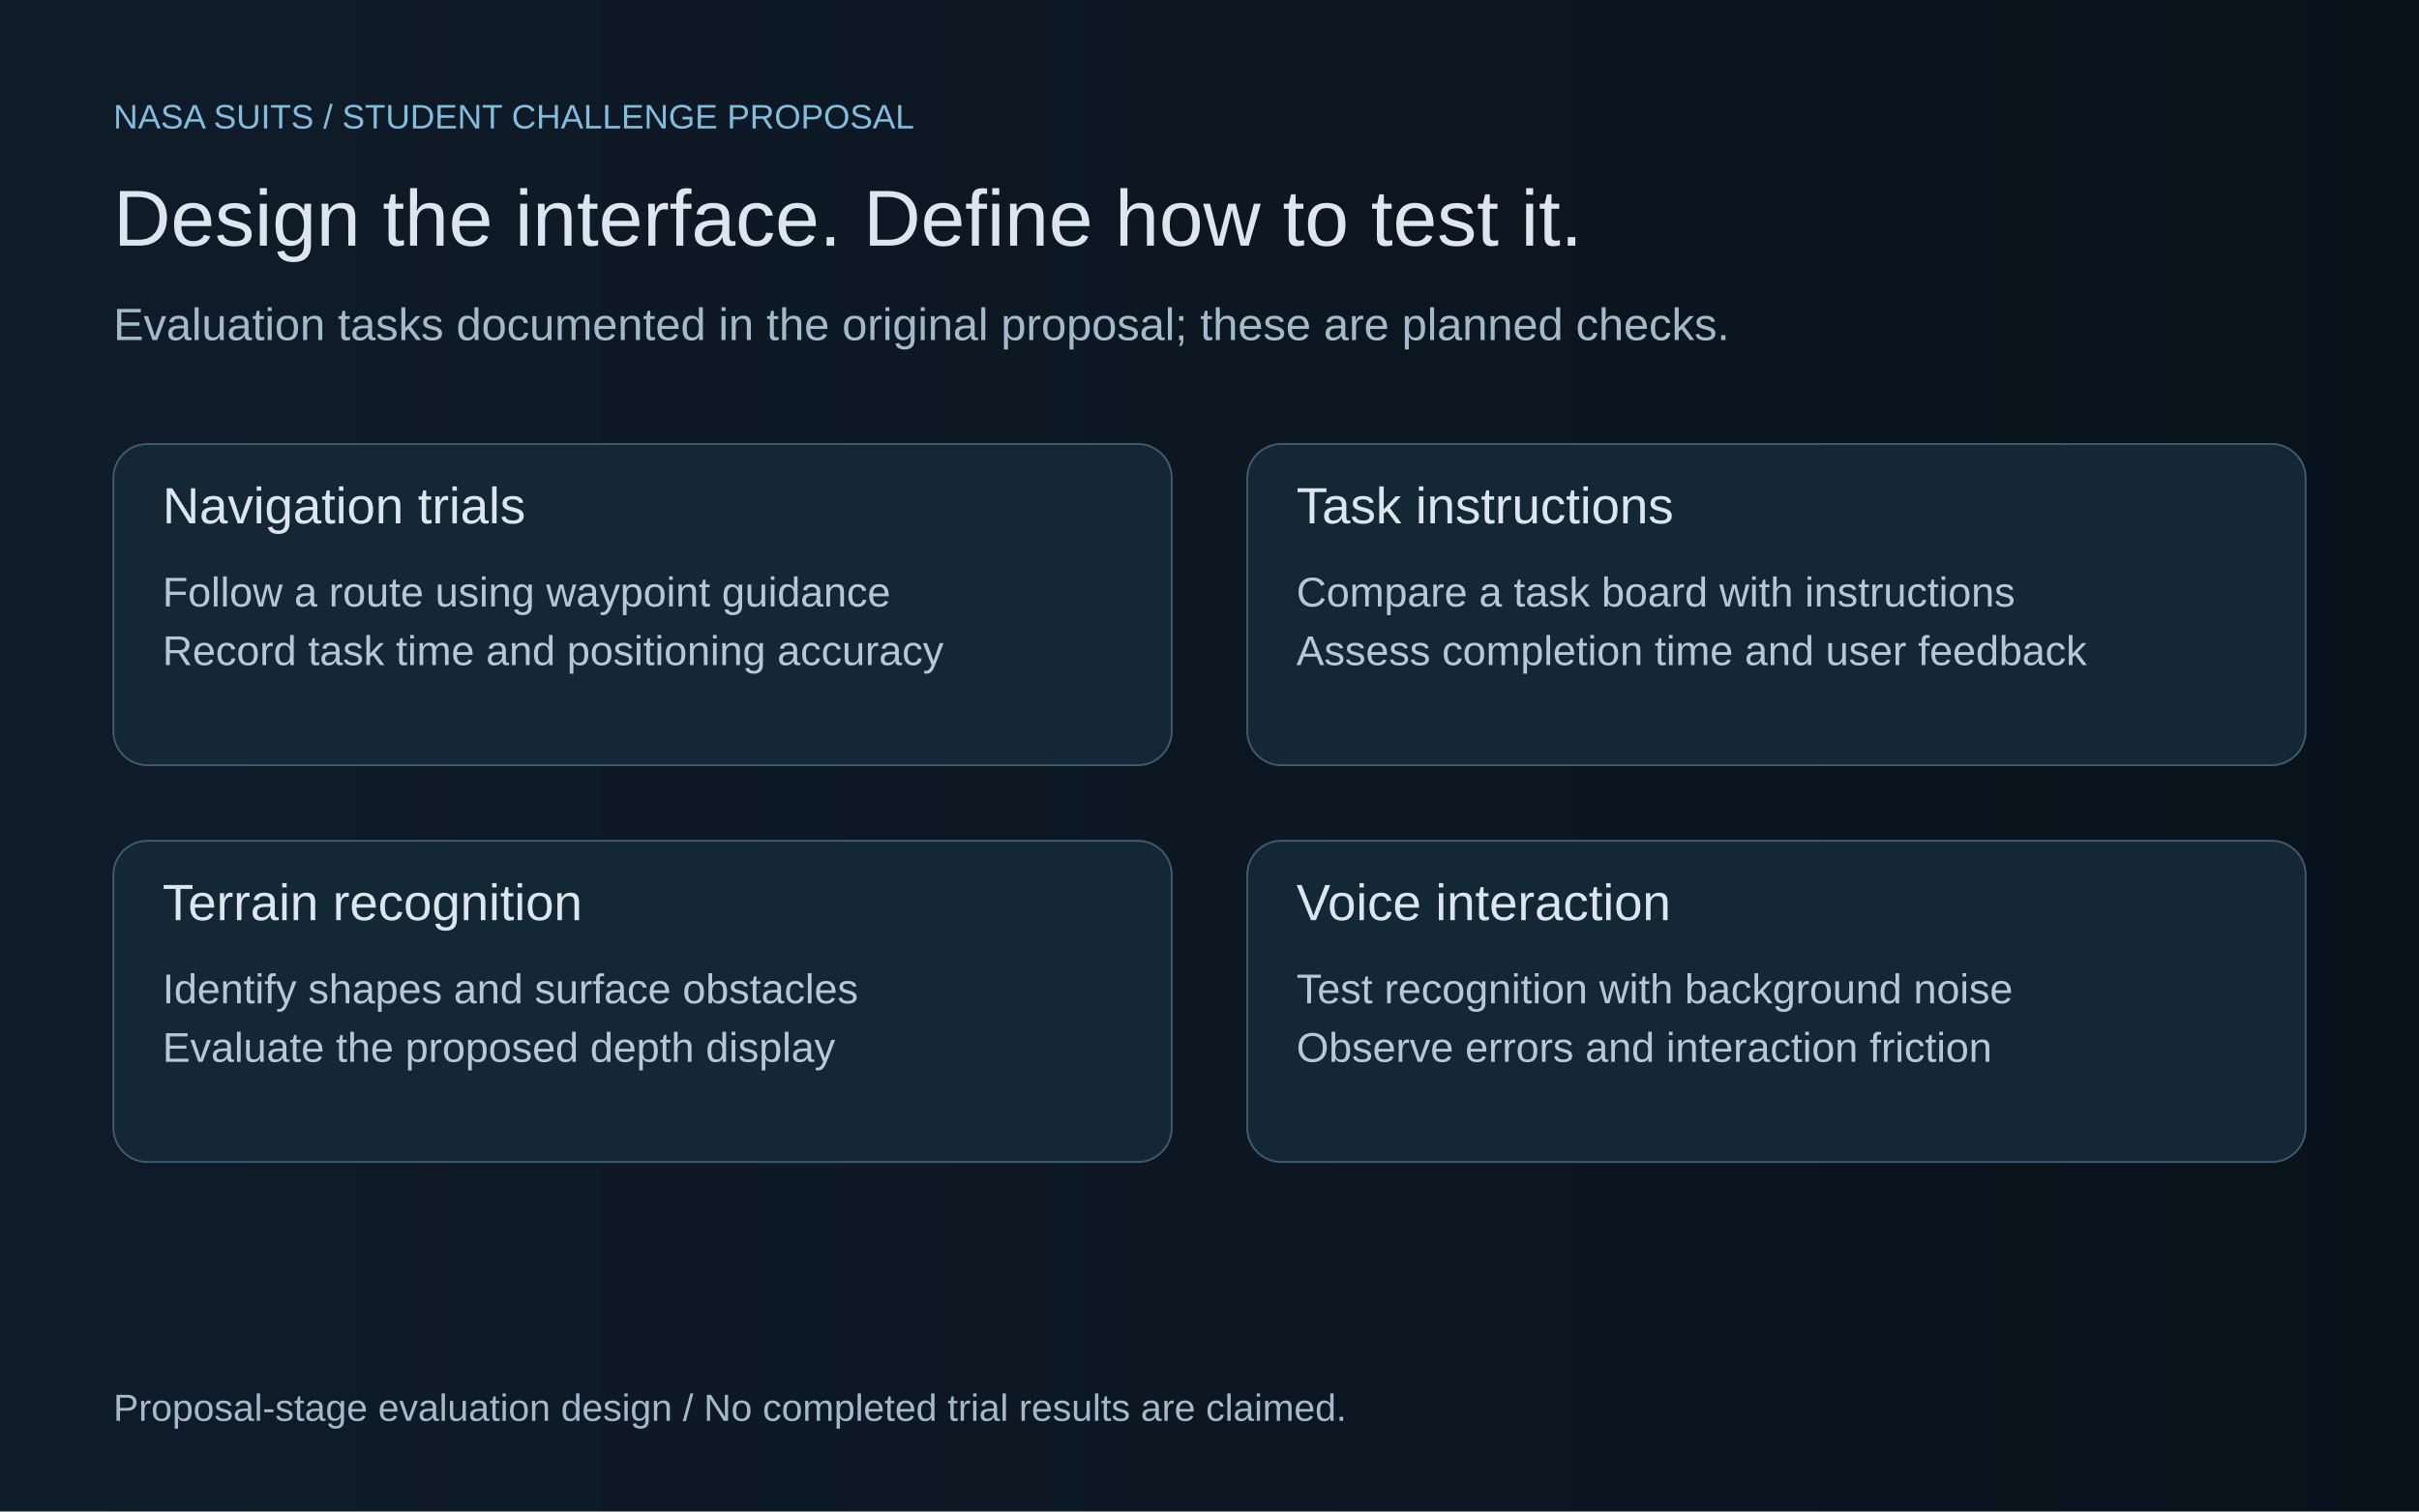
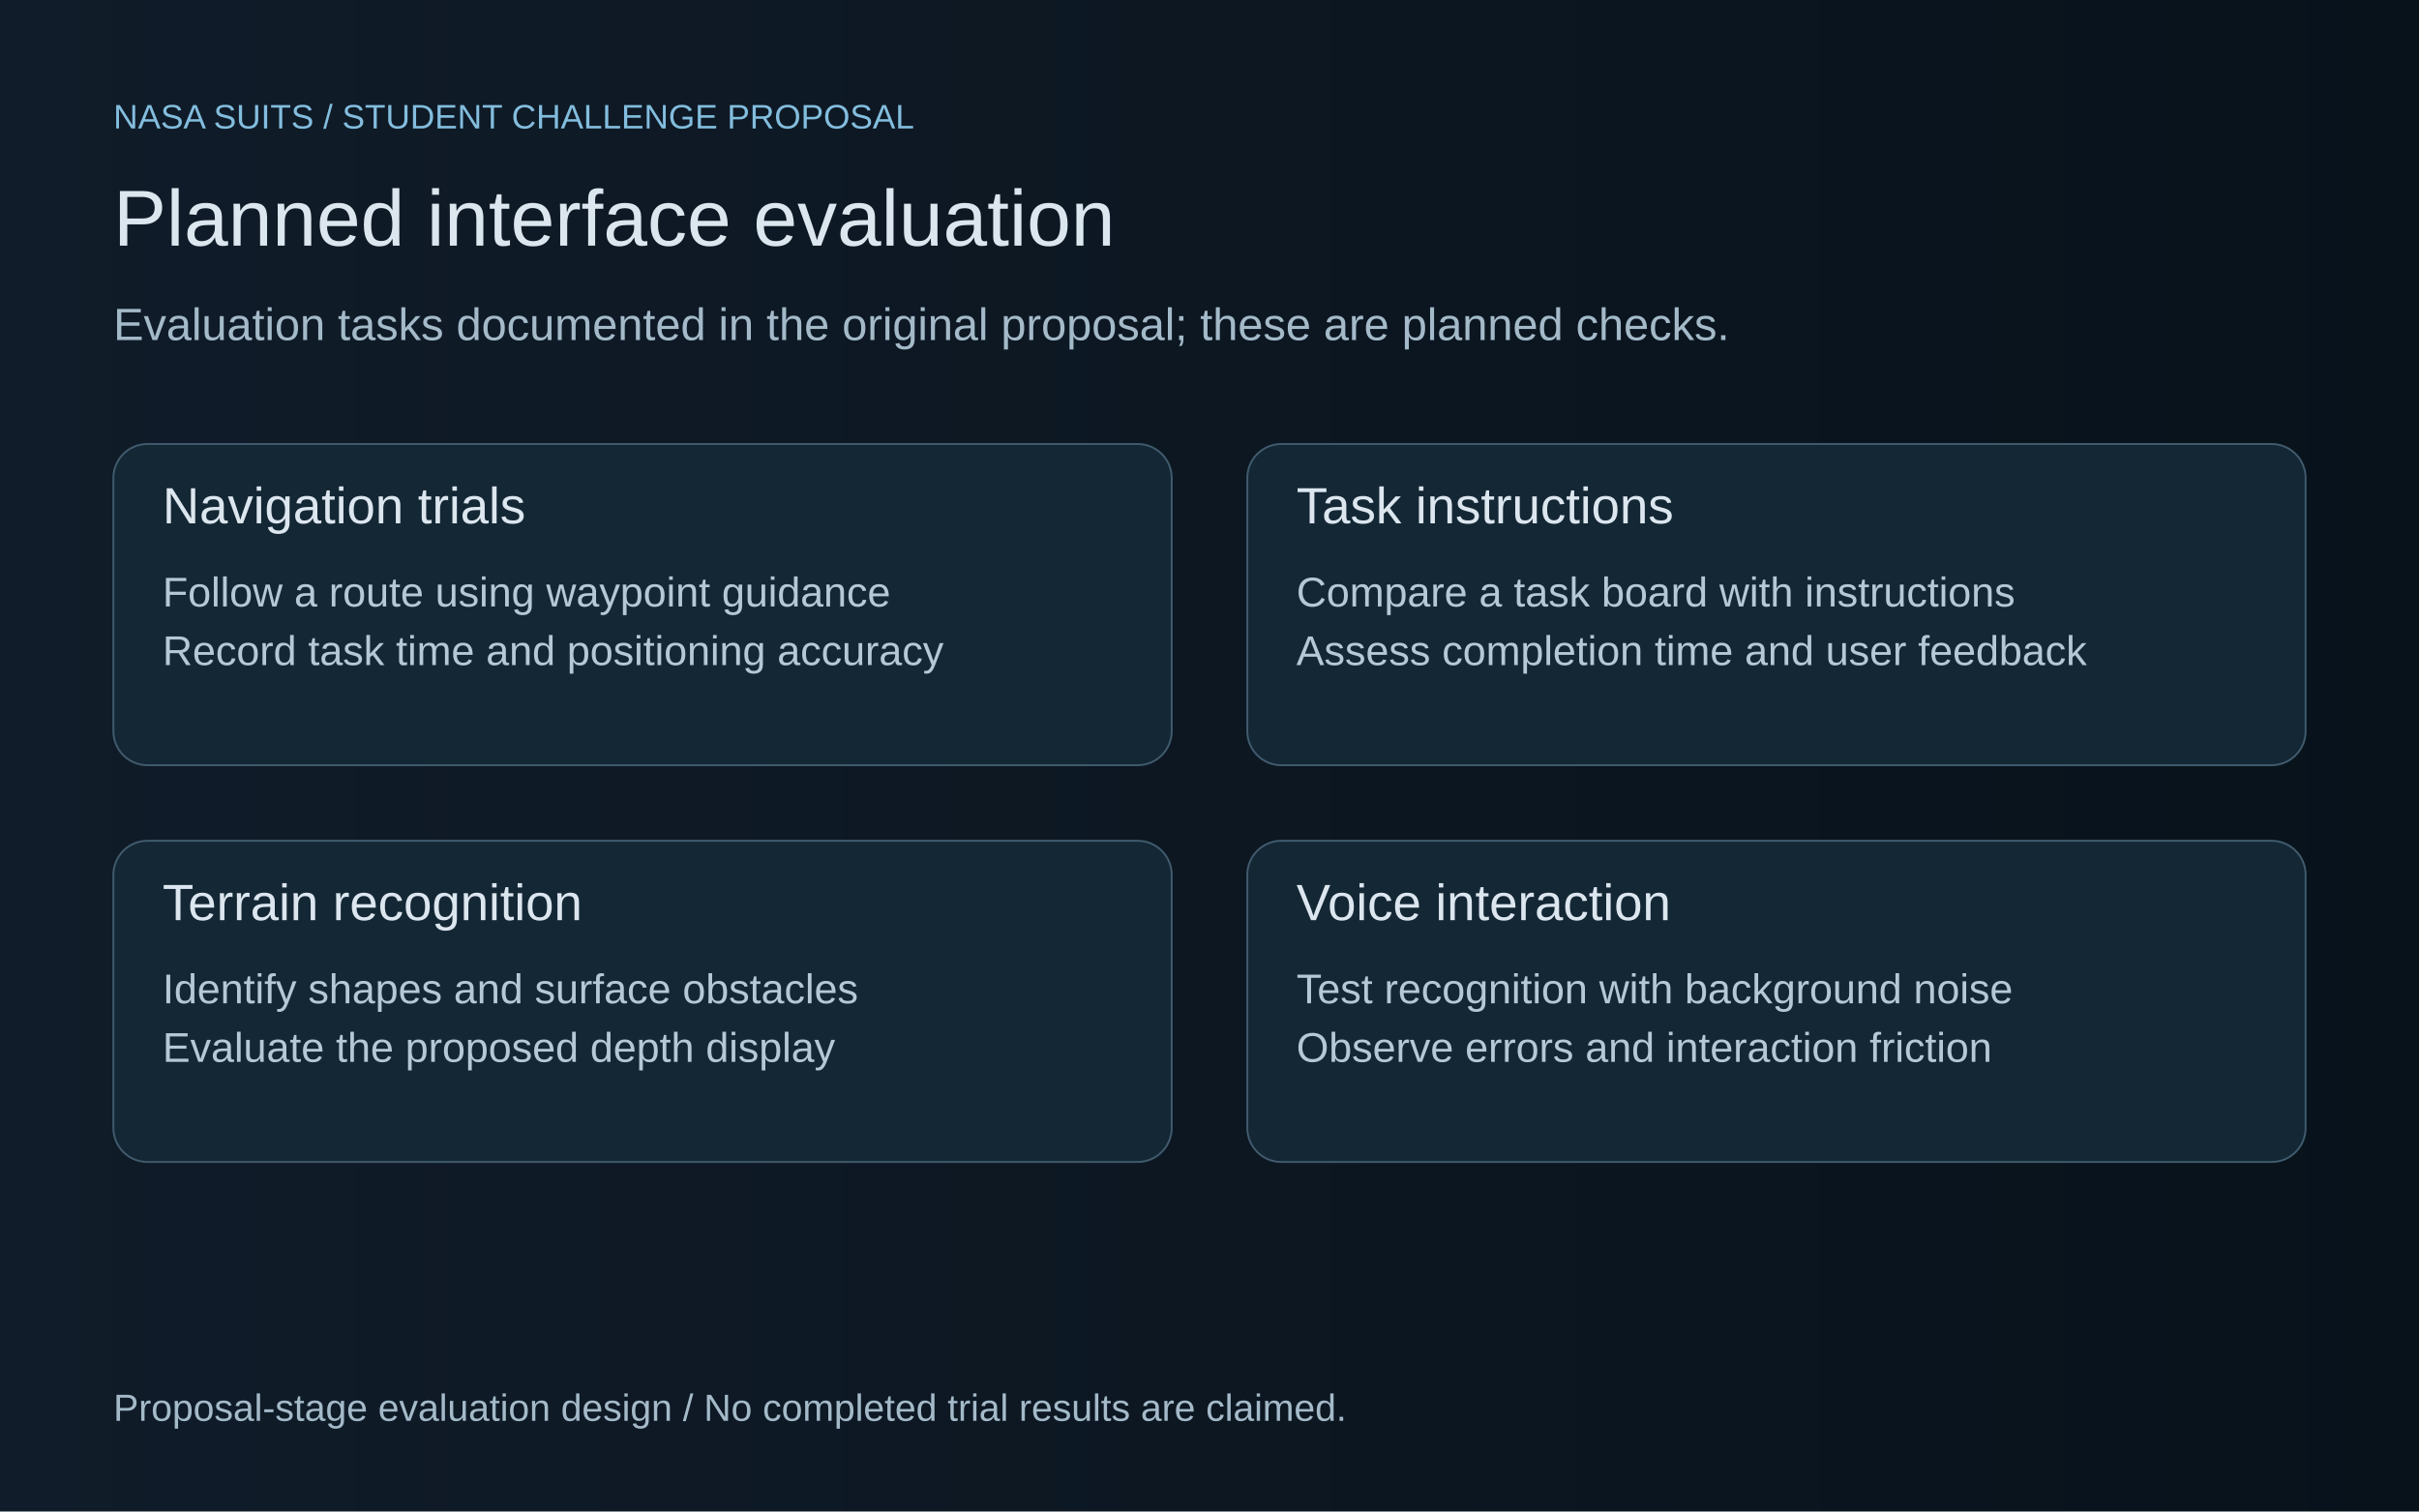
<svg xmlns="http://www.w3.org/2000/svg" width="1280" height="800" viewBox="0 0 1280 800" role="img" aria-labelledby="title">
  <defs>
    <linearGradient id="bg">
      <stop stop-color="#101c29" />
      <stop offset="1" stop-color="#08121b" />
    </linearGradient>
    <marker id="arrow" markerWidth="9" markerHeight="9" refX="7" refY="4" orient="auto">
      <path d="M0 0L8 4L0 8" fill="none" stroke="#83bdde" />
    </marker>
  </defs>
  <rect width="1280" height="800" fill="url(#bg)" />
  <text x="60" y="68" fill="#83bdde" font-family="Segoe UI,Arial,sans-serif" font-size="18">NASA SUITS / STUDENT CHALLENGE PROPOSAL</text>
-   <text x="60" y="130" fill="#dce6ef" font-family="Segoe UI,Arial,sans-serif" font-size="42">Design the interface. Define how to test it.</text>
+   <text x="60" y="130" fill="#dce6ef" font-family="Segoe UI,Arial,sans-serif" font-size="42">Planned interface evaluation</text>
  <text x="60" y="180" fill="#a4bac9" font-family="Segoe UI,Arial,sans-serif" font-size="24">Evaluation tasks documented in the original proposal; these are planned checks.</text>
  <rect x="60" y="235" width="560" height="170" rx="18" fill="#142735" stroke="#405b6d" />
  <text x="86" y="277" fill="#dce6ef" font-family="Segoe UI,Arial,sans-serif" font-size="27">Navigation trials</text>
  <text x="86" y="321" fill="#b5c8d5" font-family="Segoe UI,Arial,sans-serif" font-size="22">Follow a route using waypoint guidance</text>
  <text x="86" y="352" fill="#b5c8d5" font-family="Segoe UI,Arial,sans-serif" font-size="22">Record task time and positioning accuracy</text>
  <rect x="660" y="235" width="560" height="170" rx="18" fill="#142735" stroke="#405b6d" />
  <text x="686" y="277" fill="#dce6ef" font-family="Segoe UI,Arial,sans-serif" font-size="27">Task instructions</text>
  <text x="686" y="321" fill="#b5c8d5" font-family="Segoe UI,Arial,sans-serif" font-size="22">Compare a task board with instructions</text>
  <text x="686" y="352" fill="#b5c8d5" font-family="Segoe UI,Arial,sans-serif" font-size="22">Assess completion time and user feedback</text>
  <rect x="60" y="445" width="560" height="170" rx="18" fill="#142735" stroke="#405b6d" />
  <text x="86" y="487" fill="#dce6ef" font-family="Segoe UI,Arial,sans-serif" font-size="27">Terrain recognition</text>
  <text x="86" y="531" fill="#b5c8d5" font-family="Segoe UI,Arial,sans-serif" font-size="22">Identify shapes and surface obstacles</text>
  <text x="86" y="562" fill="#b5c8d5" font-family="Segoe UI,Arial,sans-serif" font-size="22">Evaluate the proposed depth display</text>
  <rect x="660" y="445" width="560" height="170" rx="18" fill="#142735" stroke="#405b6d" />
  <text x="686" y="487" fill="#dce6ef" font-family="Segoe UI,Arial,sans-serif" font-size="27">Voice interaction</text>
  <text x="686" y="531" fill="#b5c8d5" font-family="Segoe UI,Arial,sans-serif" font-size="22">Test recognition with background noise</text>
  <text x="686" y="562" fill="#b5c8d5" font-family="Segoe UI,Arial,sans-serif" font-size="22">Observe errors and interaction friction</text>
  <text x="60" y="752" fill="#a4bac9" font-family="Segoe UI,Arial,sans-serif" font-size="20">Proposal-stage evaluation design / No completed trial results are claimed.</text>
</svg>
